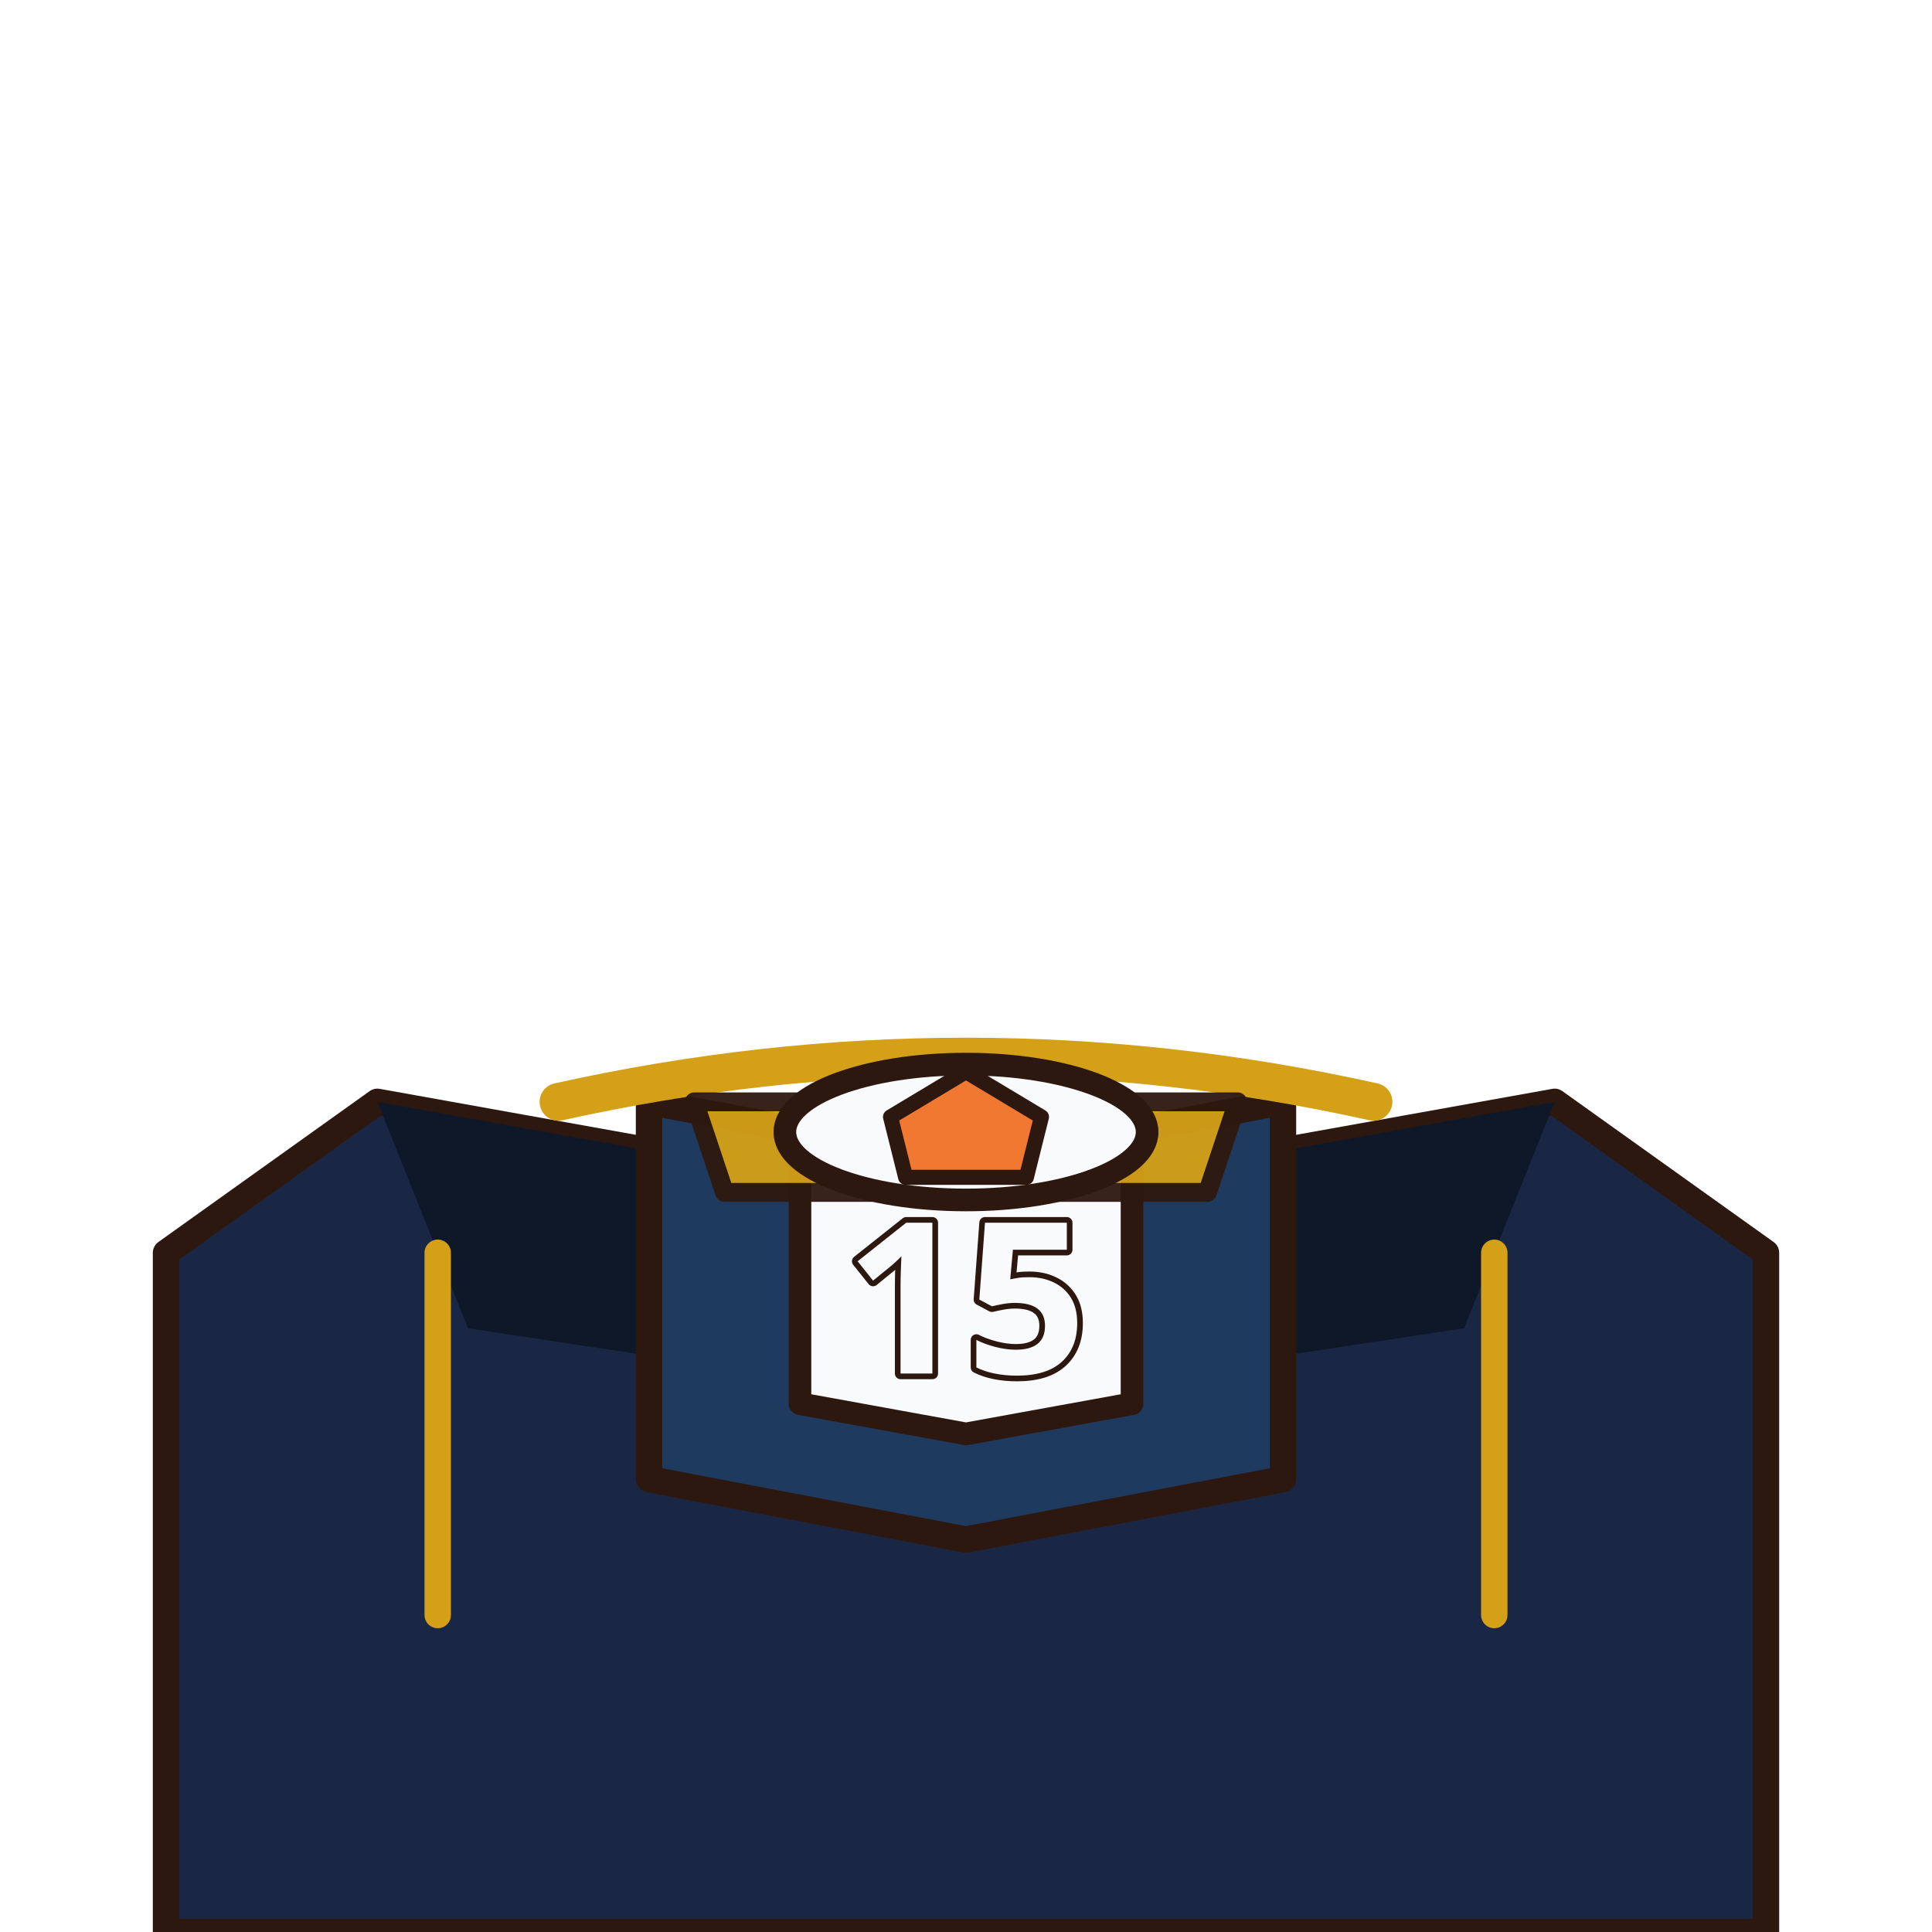
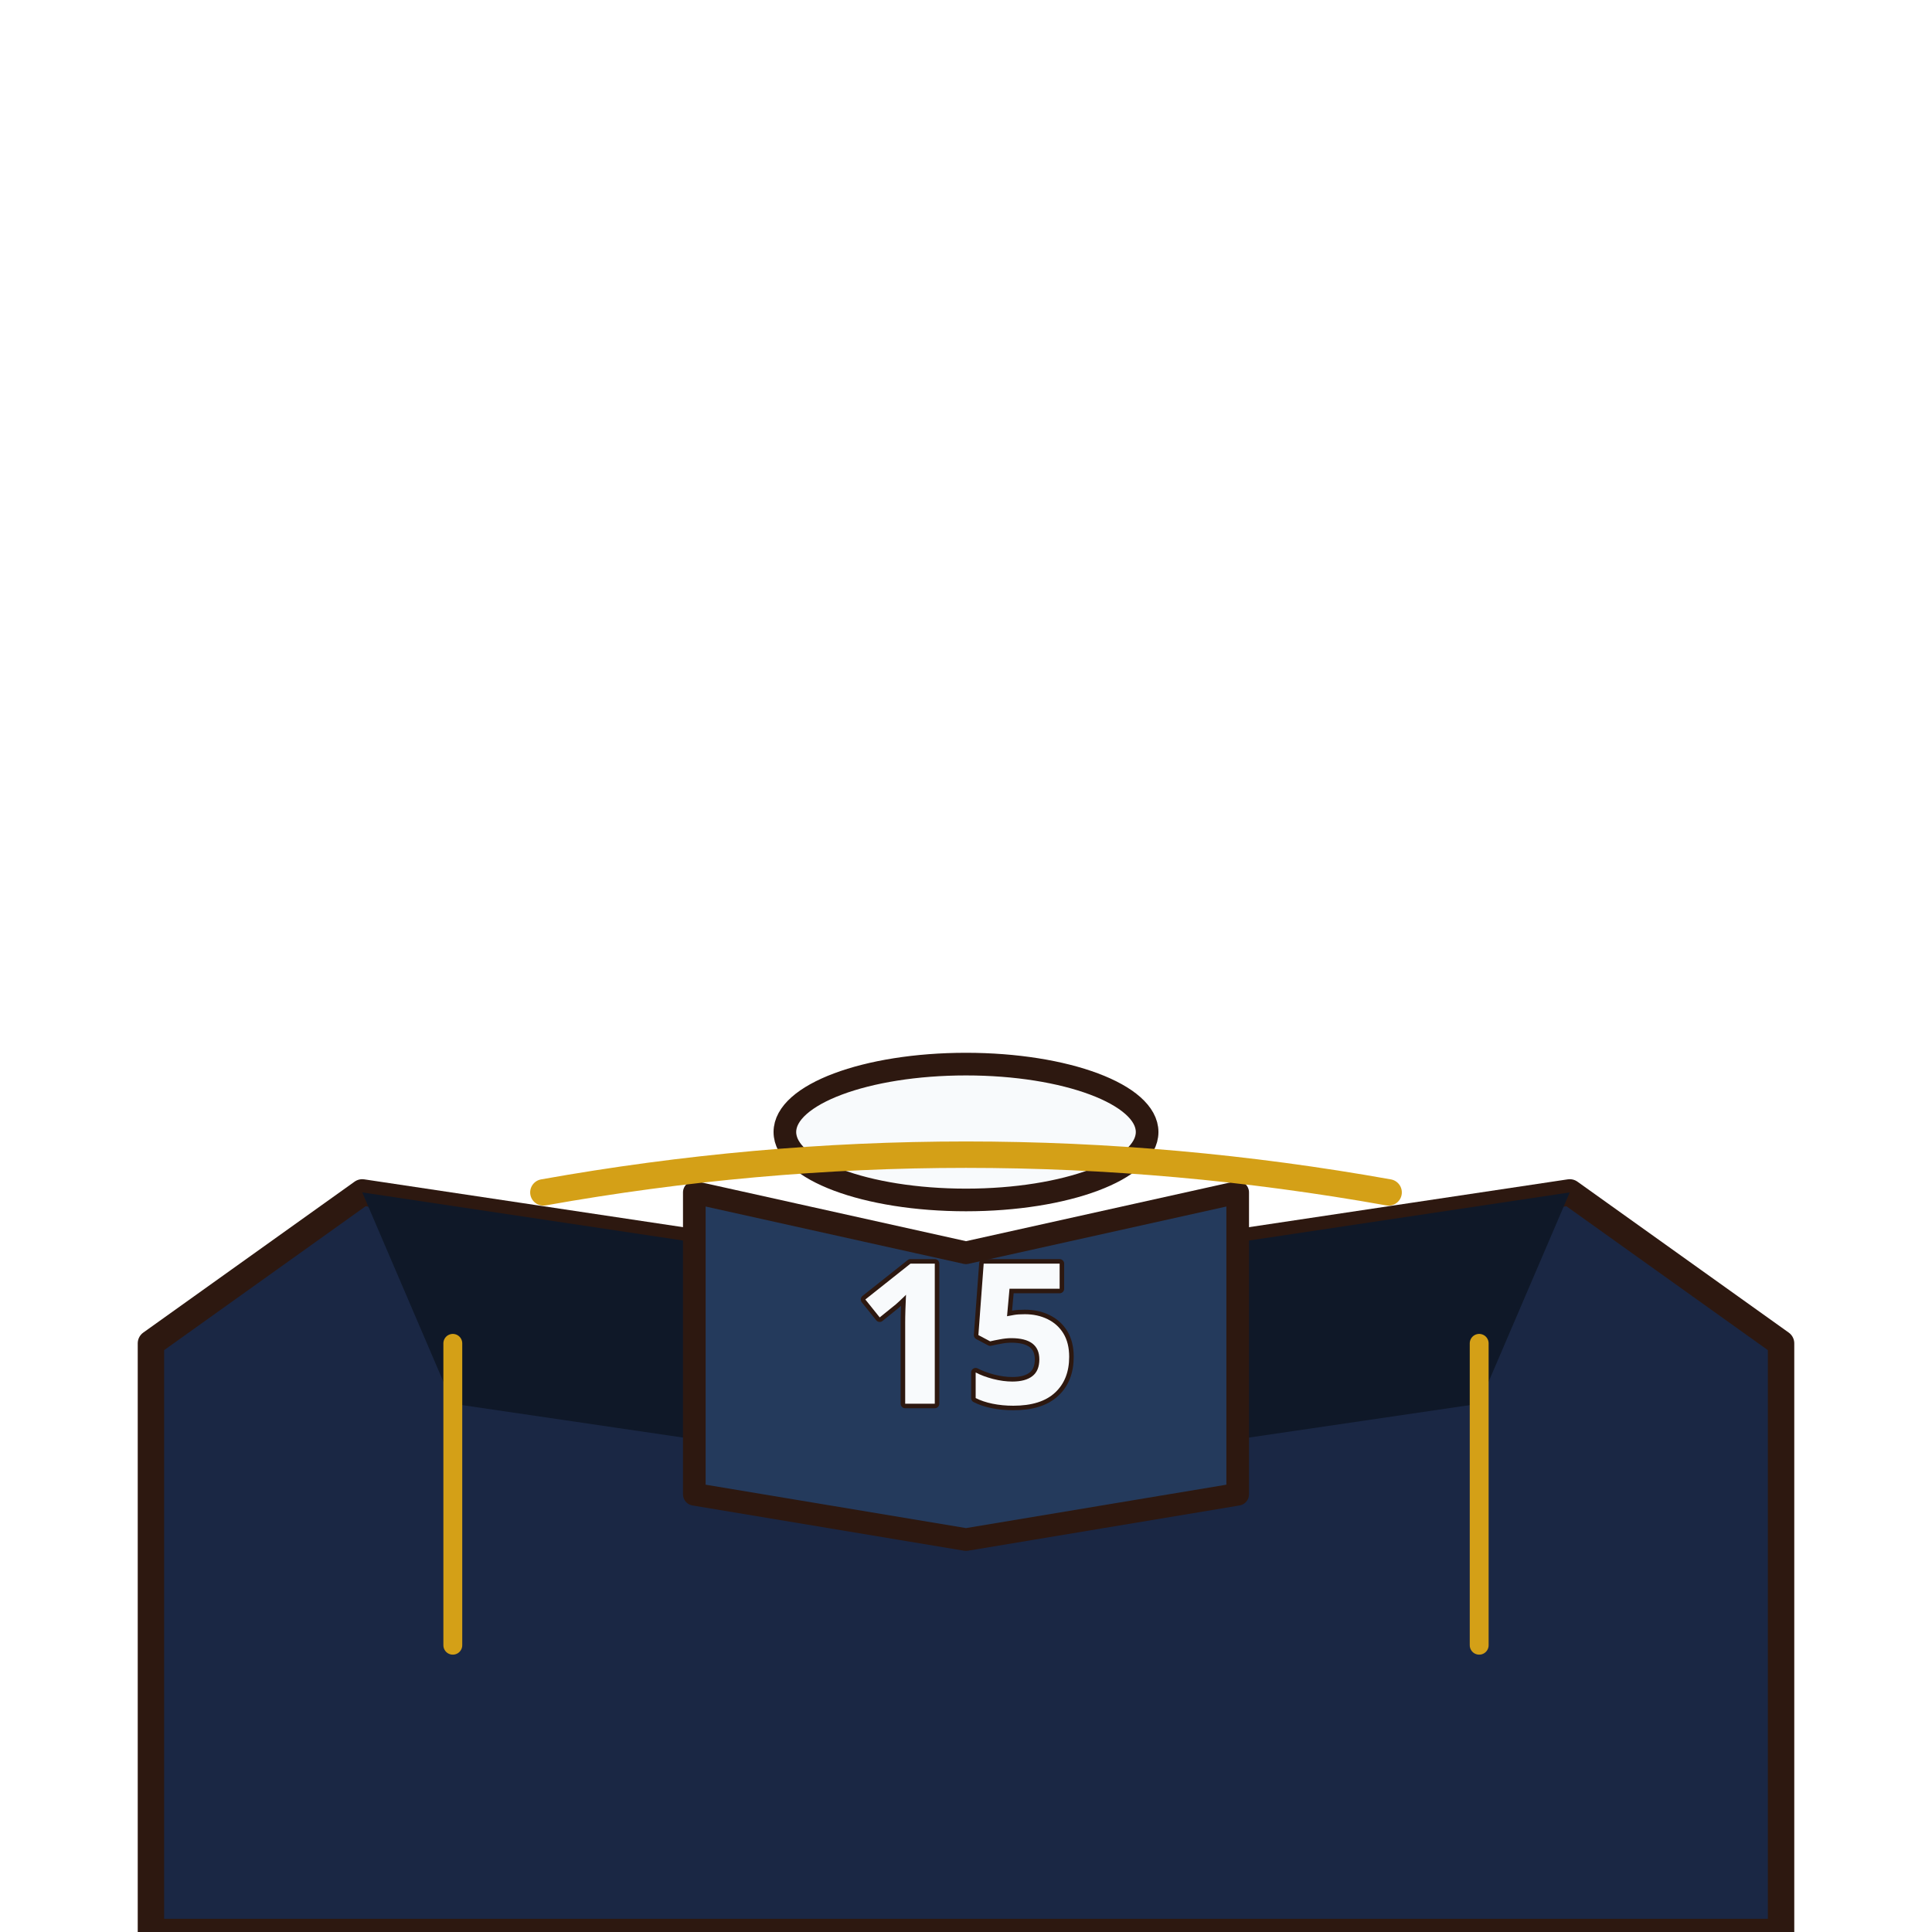
<svg xmlns="http://www.w3.org/2000/svg" viewBox="0 0 256 256" width="256" height="256" aria-hidden="true">
  <g fill-rule="evenodd" stroke-linejoin="round" stroke-linecap="round">
-     <path d="M 22 166 L 50 146 L 128 160 L 206 146 L 234 166 L 234 256 L 22 256 Z" fill="#1a2744" stroke="#2d1810" stroke-width="3.5" />
-     <path d="M 50 146 L 128 160 L 206 146 L 194 176 L 128 186 L 62 176 Z" fill="#0f1828" stroke="none" />
-     <path d="M 86 146 L 128 154 L 170 146 L 170 196 L 128 204 L 86 196 Z" fill="#1e3a5f" stroke="#2d1810" stroke-width="3.5" />
-     <path d="M 106 154 L 128 158 L 150 154 L 150 186 L 128 190 L 106 186 Z" fill="#f8fafc" stroke="#2d1810" stroke-width="3" />
-     <text x="128" y="182" text-anchor="middle" font-family="Arial Black, sans-serif" font-size="28" font-weight="900" fill="#f8fafc" stroke="#2d1810" stroke-width="1.5" paint-order="stroke">15</text>
-     <path d="M 74 146 Q 128 134 182 146" fill="none" stroke="#d4a017" stroke-width="5" />
-     <path d="M 58 166 L 58 214 M 198 166 L 198 214" fill="none" stroke="#d4a017" stroke-width="3.5" />
-     <path d="M 92 146 L 164 146 L 160 158 L 96 158 Z" fill="#d4a017" stroke="#2d1810" stroke-width="2.5" opacity="0.95" />
+     <path d="M 20 178 L 48 158 L 128 170 L 208 158 L 236 178 L 236 256 L 20 256 Z" fill="#1a2744" stroke="#2d1810" stroke-width="3.5" />
+     <path d="M 48 158 L 128 170 L 208 158 L 196 186 L 128 196 L 60 186 Z" fill="#0f1828" stroke="none" />
+     <path d="M 92 158 L 128 166 L 164 158 L 164 198 L 128 204 L 92 198 Z" fill="#243a5c" stroke="#2d1810" stroke-width="3" />
    <ellipse cx="128" cy="150" rx="24" ry="9" fill="#f8fafc" stroke="#2d1810" stroke-width="3" />
-     <path d="M 118 148 L 128 142 L 138 148 L 136 156 L 120 156 Z" fill="#f07830" stroke="#2d1810" stroke-width="2" />
+     <path d="M 72 158 Q 128 148 184 158" fill="none" stroke="#d4a017" stroke-width="3.5" stroke-linecap="round" />
+     <text x="128" y="186" text-anchor="middle" font-family="Arial Black, sans-serif" font-size="26" font-weight="900" fill="#f8fafc" stroke="#2d1810" stroke-width="1.2" paint-order="stroke">15</text>
+     <path d="M 60 178 L 60 218 M 196 178 L 196 218" fill="none" stroke="#d4a017" stroke-width="2.5" stroke-linecap="round" />
  </g>
</svg>
